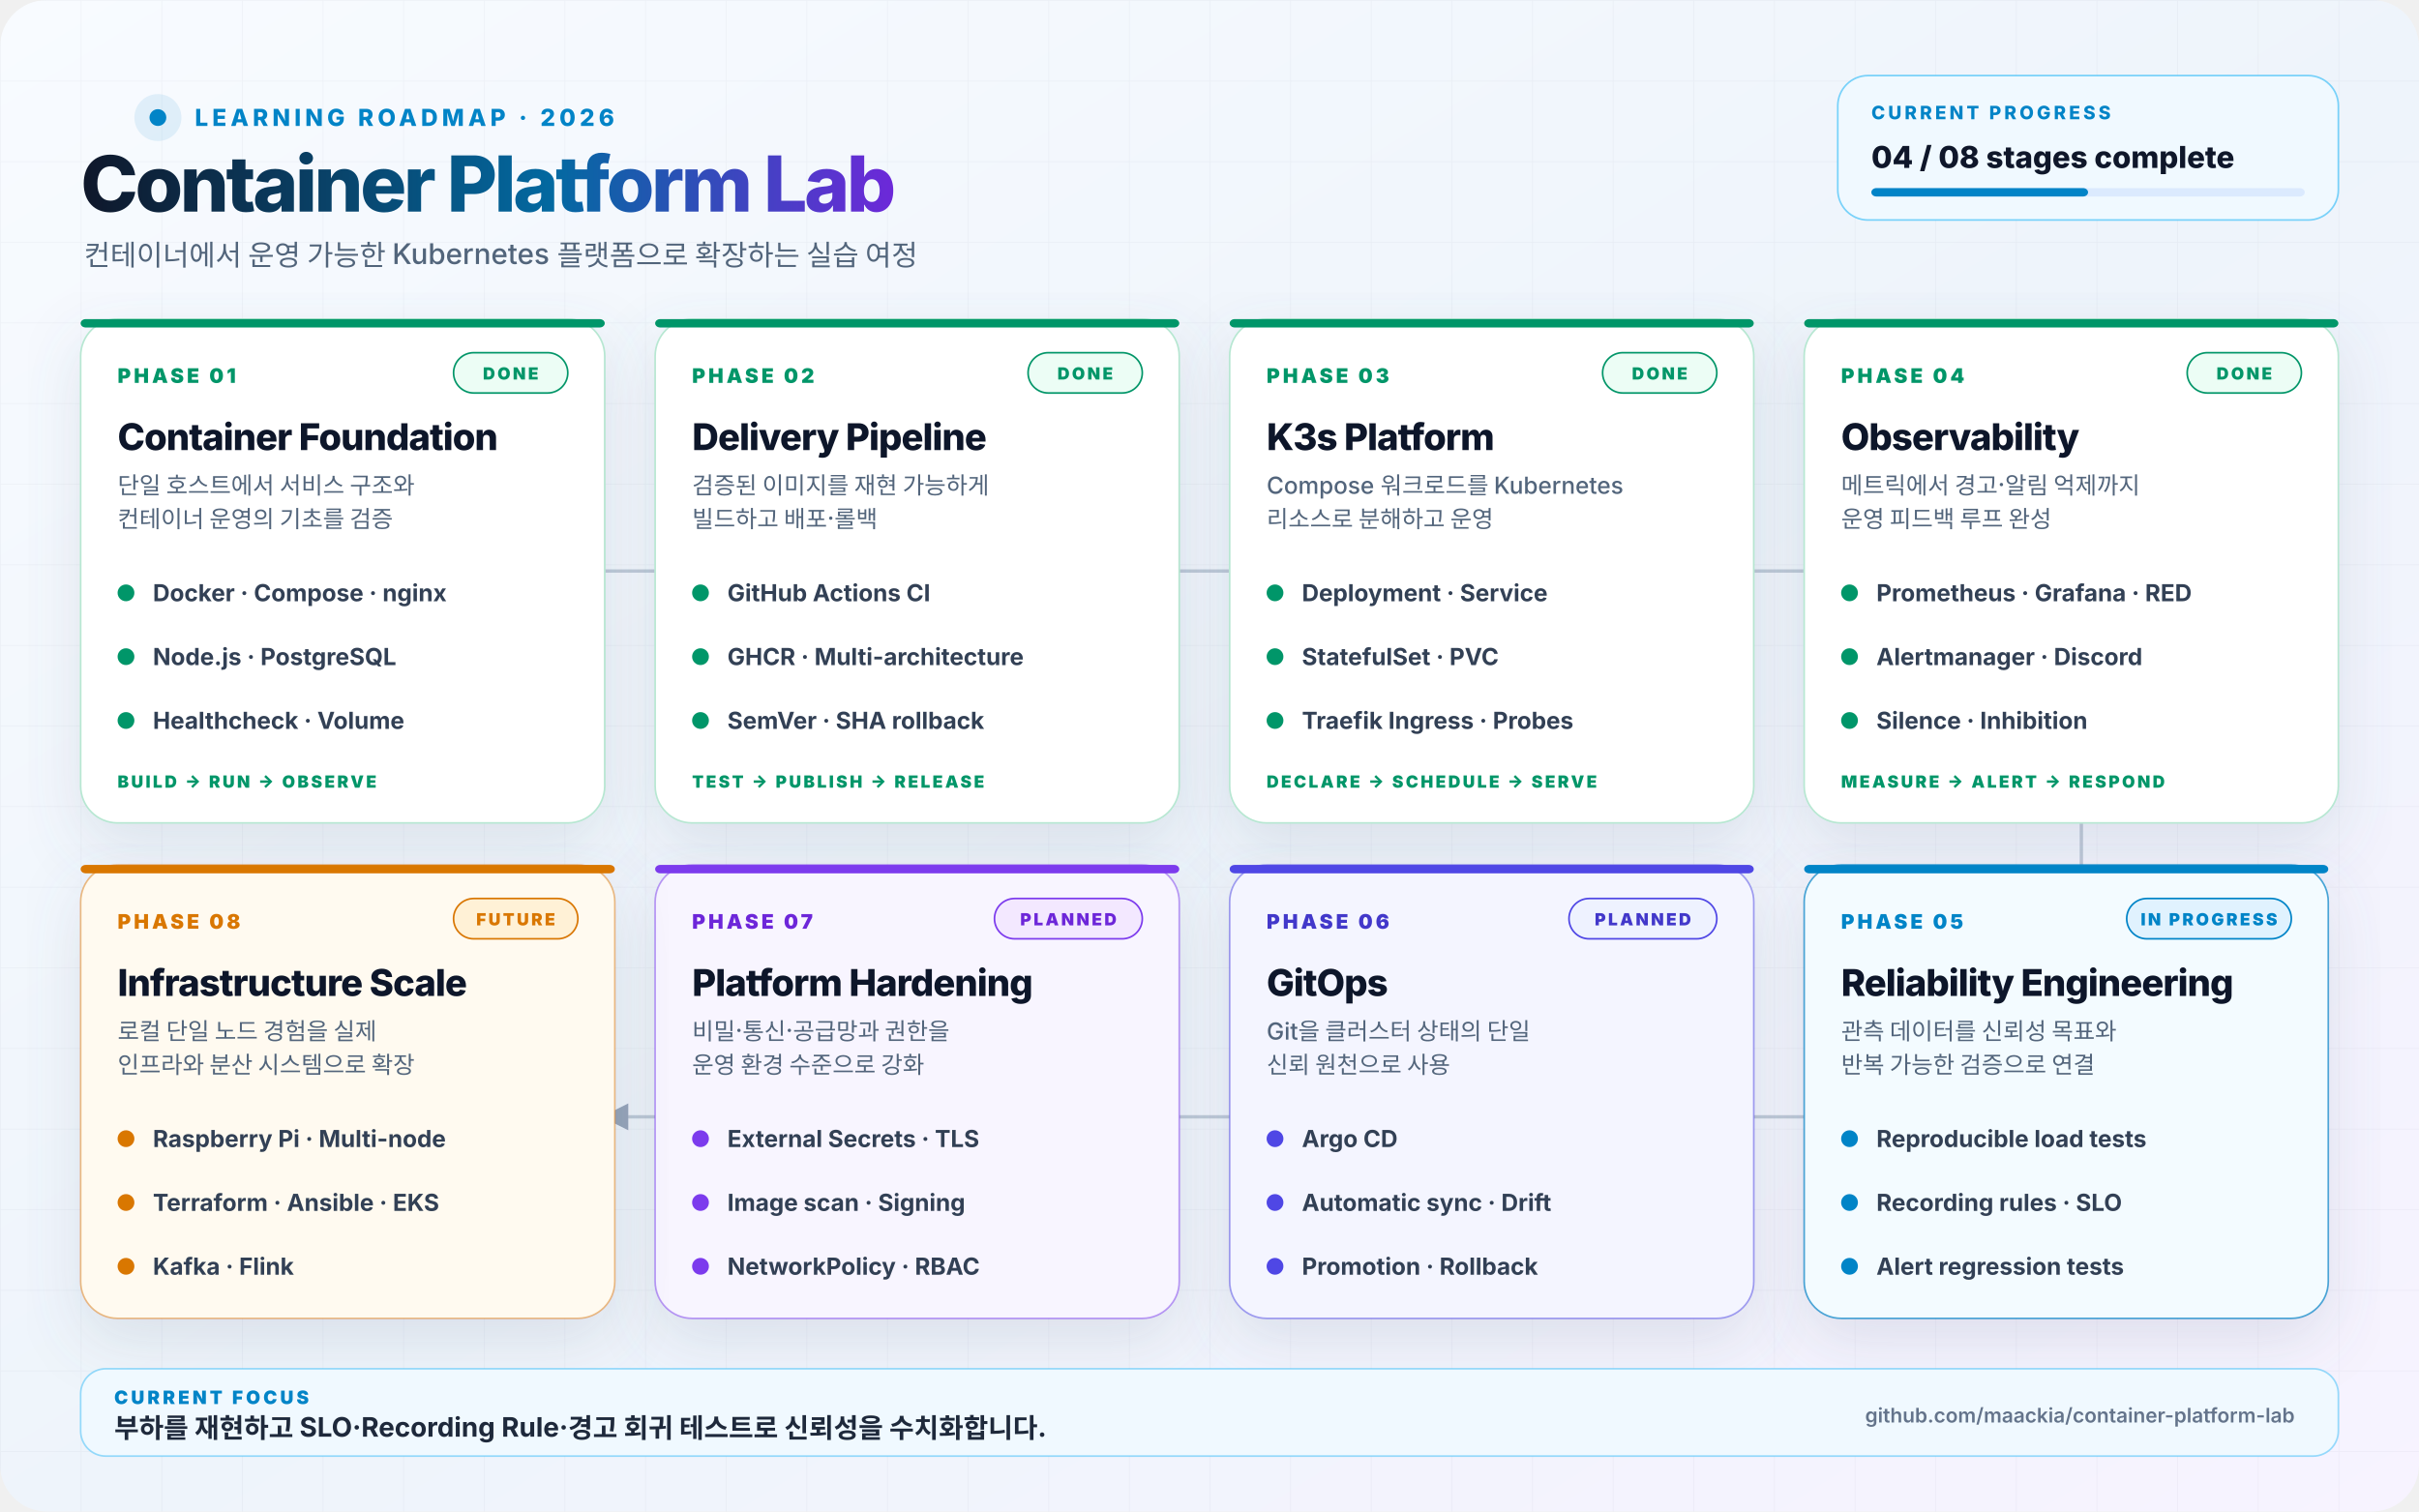
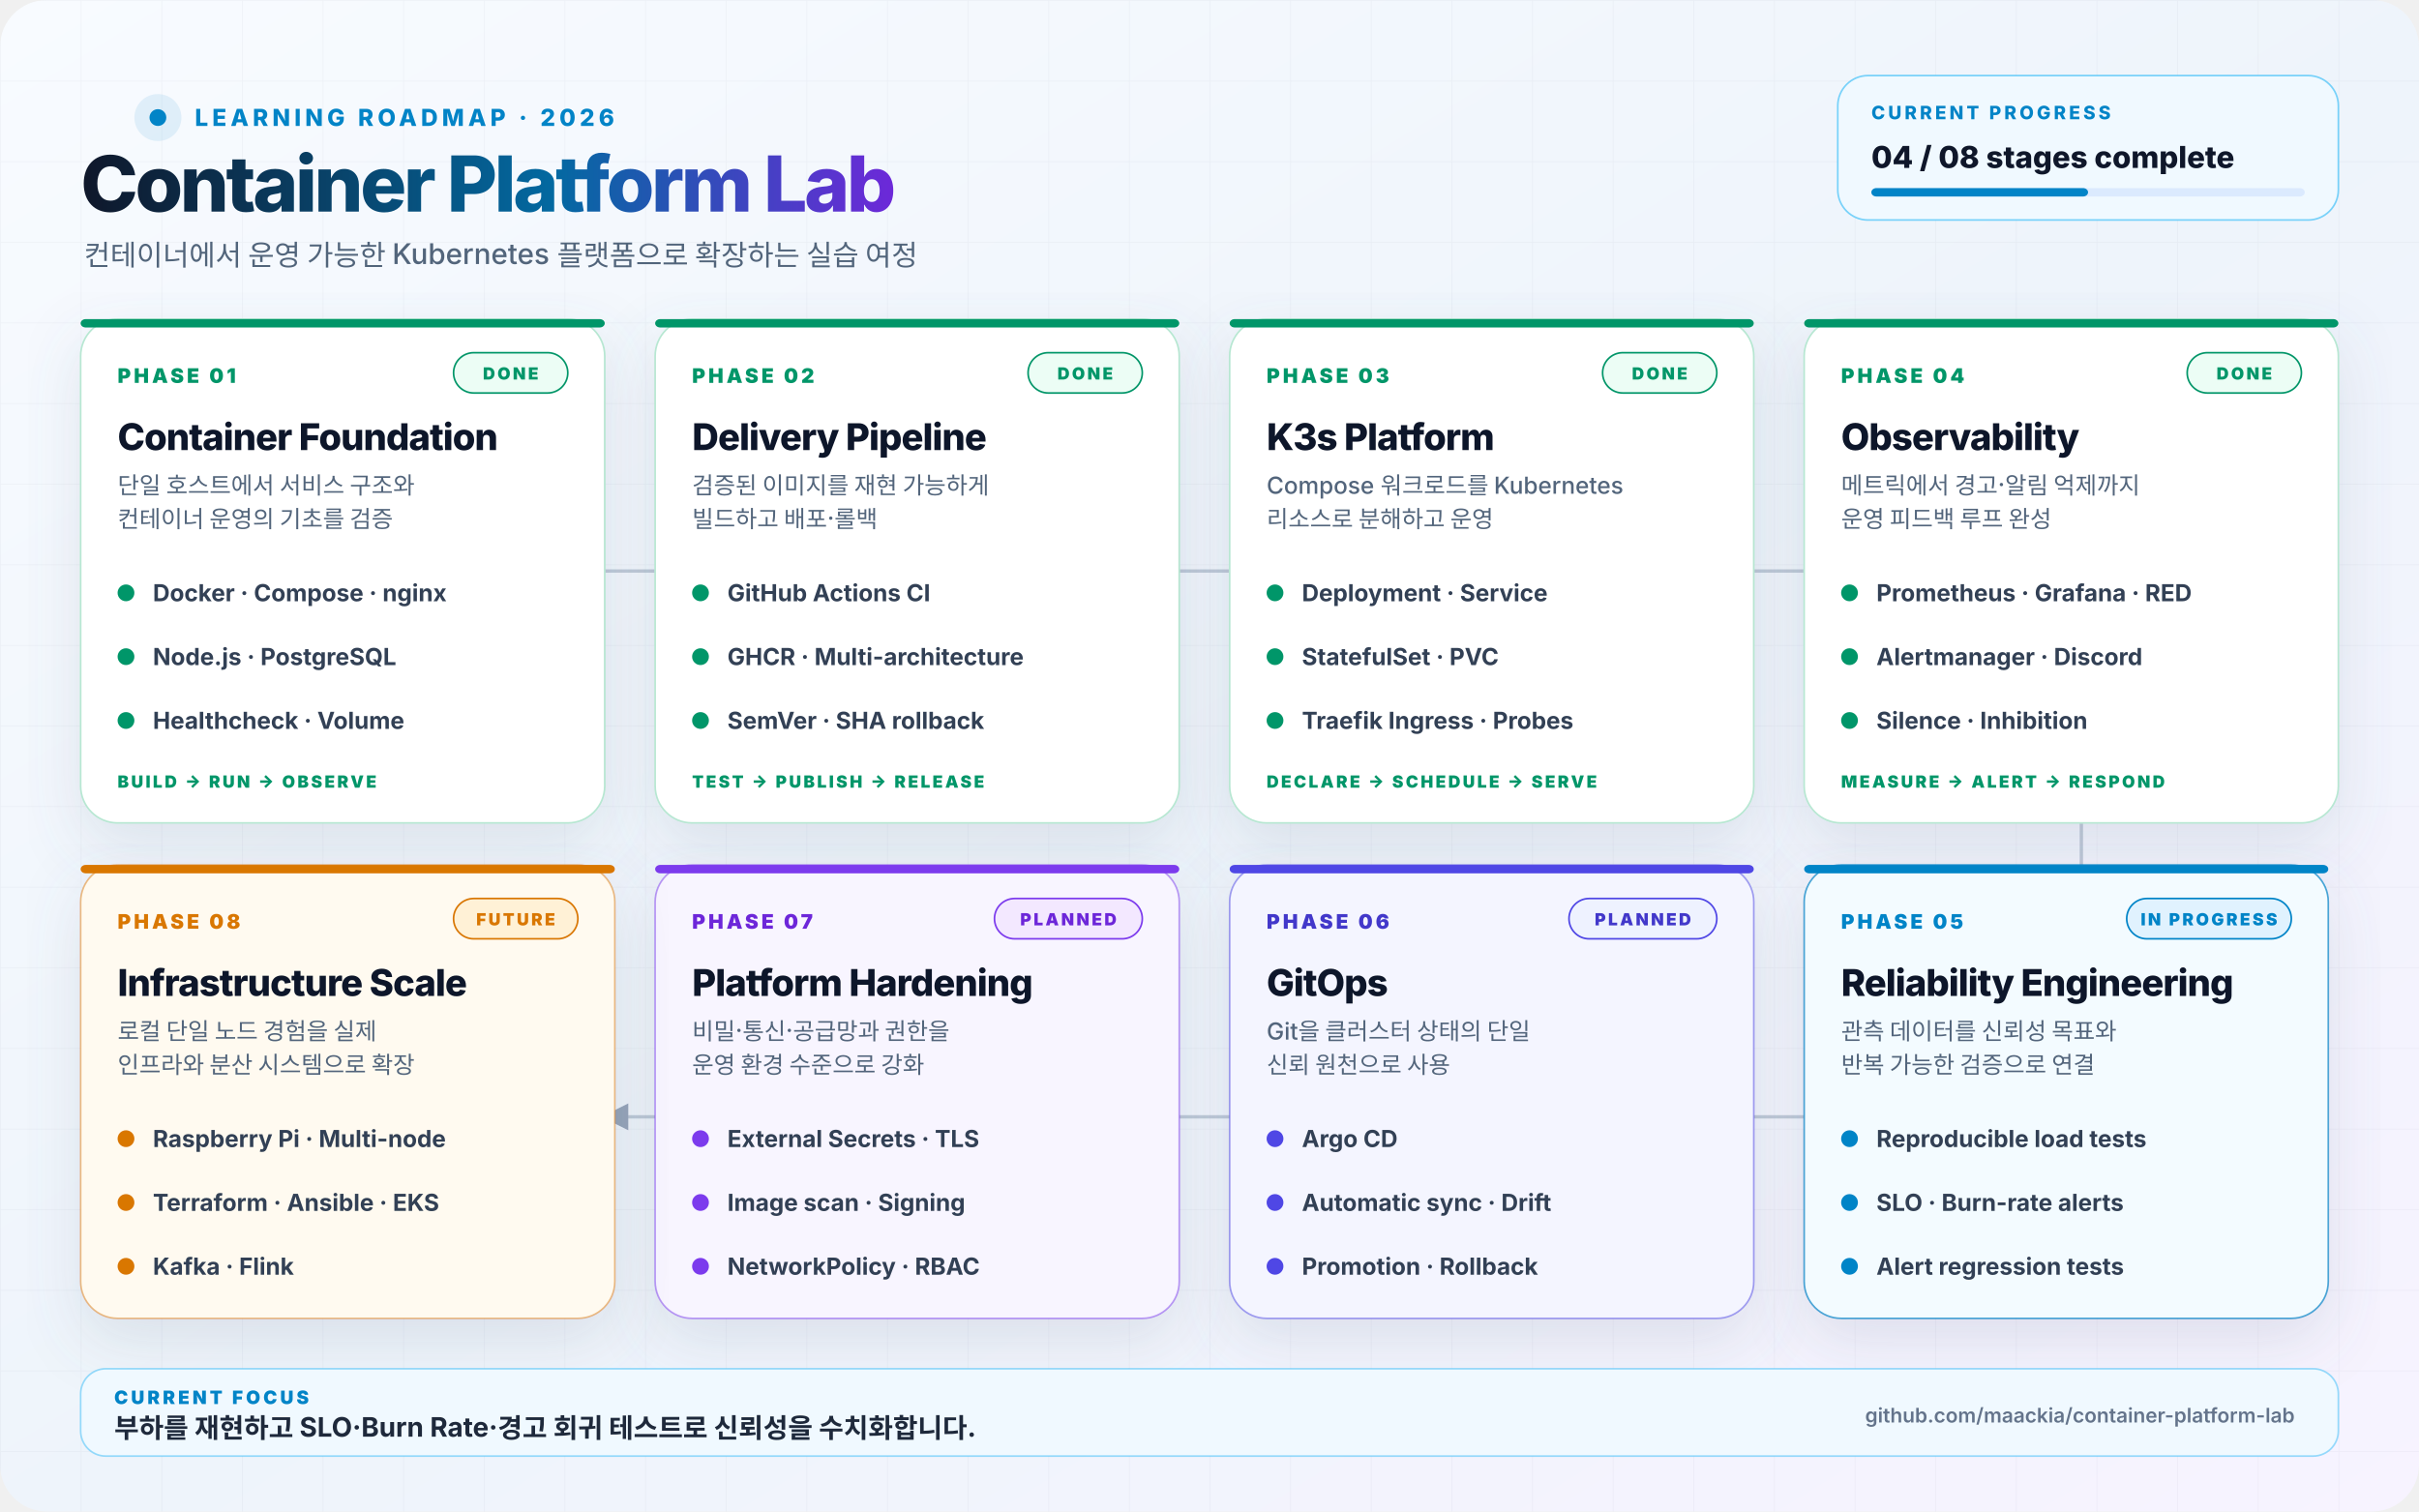
<svg xmlns="http://www.w3.org/2000/svg" width="1440" height="900" viewBox="0 0 1440 900" role="img" aria-labelledby="title desc">
  <defs>
    <linearGradient id="background" x1="0" y1="0" x2="1" y2="1">
      <stop offset="0" stop-color="#f8fbff" />
      <stop offset="0.52" stop-color="#eef4fb" />
      <stop offset="1" stop-color="#f7f3ff" />
    </linearGradient>
    <linearGradient id="headline" x1="0" y1="0" x2="1" y2="0">
      <stop offset="0" stop-color="#0f172a" />
      <stop offset="0.58" stop-color="#0369a1" />
      <stop offset="1" stop-color="#6d28d9" />
    </linearGradient>
    <pattern id="grid" width="48" height="48" patternUnits="userSpaceOnUse">
      <path d="M48 0H0V48" fill="none" stroke="#0f172a" stroke-opacity="0.035" />
    </pattern>
    <filter id="shadow" x="-10%" y="-10%" width="120%" height="130%">
      <feDropShadow dx="0" dy="14" stdDeviation="18" flood-color="#64748b" flood-opacity="0.16" />
    </filter>
    <marker id="arrow" viewBox="0 0 8 8" refX="7" refY="4" markerWidth="8" markerHeight="8" orient="auto-start-reverse">
      <path d="M0 0L8 4L0 8Z" fill="#94a3b8" />
    </marker>
    <style>
      text { font-family: Inter, Pretendard, "Apple SD Gothic Neo", system-ui, sans-serif; }
      .eyebrow { font-size: 14px; font-weight: 800; letter-spacing: 2.4px; fill: #0284c7; }
      .headline { font-size: 46px; font-weight: 800; letter-spacing: -1.8px; fill: url(#headline); }
      .lead { font-size: 17px; font-weight: 500; fill: #52657b; }
      .progress-label { font-size: 11px; font-weight: 800; letter-spacing: 1.8px; fill: #0284c7; }
      .progress-main { font-size: 18px; font-weight: 800; fill: #0f172a; }
      .phase { font-size: 12px; font-weight: 900; letter-spacing: 1.8px; }
      .status { font-size: 10px; font-weight: 900; letter-spacing: 1.4px; }
      .card-title { font-size: 22px; font-weight: 800; letter-spacing: -0.5px; fill: #0f172a; }
      .card-copy { font-size: 14px; font-weight: 500; fill: #52657b; }
      .item { font-size: 14px; font-weight: 650; fill: #334155; }
      .focus-kicker { font-size: 11px; font-weight: 900; letter-spacing: 1.8px; fill: #0284c7; }
      .focus-copy { font-size: 16px; font-weight: 700; fill: #1e293b; }
      .footer { font-size: 12px; font-weight: 600; fill: #64748b; }
    </style>
  </defs>
  <rect width="1440" height="900" rx="28" fill="url(#background)" />
  <rect width="1440" height="900" rx="28" fill="url(#grid)" />
  <circle cx="94" cy="70" r="5" fill="#0284c7" />
  <circle cx="94" cy="70" r="14" fill="#0284c7" opacity="0.10" />
  <text x="116" y="75" class="eyebrow">LEARNING ROADMAP · 2026</text>
  <text x="48" y="126" class="headline">Container Platform Lab</text>
  <text x="50" y="158" class="lead">컨테이너에서 운영 가능한 Kubernetes 플랫폼으로 확장하는 실습 여정</text>
  <g transform="translate(1094 45)">
    <rect width="298" height="86" rx="18" fill="#f0f9ff" stroke="#38bdf8" stroke-opacity="0.65" />
    <text x="20" y="26" class="progress-label">CURRENT PROGRESS</text>
    <text x="20" y="55" class="progress-main">04 / 08 stages complete</text>
    <rect x="20" y="67" width="258" height="5" rx="3" fill="#dbeafe" />
    <rect x="20" y="67" width="129" height="5" rx="3" fill="#0284c7" />
  </g>
  <path d="M360 340H390M702 340H732M1044 340H1074M1239 490V515M1074 665H1044M732 665H702M390 665H360" fill="none" stroke="#94a3b8" stroke-opacity="0.55" stroke-width="2" marker-end="url(#arrow)" />
  <g transform="translate(48 190)" filter="url(#shadow)">
    <rect width="312" height="300" rx="22" fill="#ffffff" stroke="#b7e7d2" />
    <rect width="312" height="5" rx="3" fill="#059669" />
    <text x="22" y="38" class="phase" fill="#059669">PHASE 01</text>
    <rect x="222" y="20" width="68" height="24" rx="12" fill="#ecfdf5" stroke="#059669" />
    <text x="256" y="36" text-anchor="middle" class="status" fill="#059669">DONE</text>
    <text x="22" y="78" class="card-title">Container Foundation</text>
    <text x="22" y="104" class="card-copy">단일 호스트에서 서비스 구조와</text>
    <text x="22" y="124" class="card-copy">컨테이너 운영의 기초를 검증</text>
    <circle cx="27" cy="163" r="5" fill="#059669" />
    <text x="43" y="168" class="item">Docker · Compose · nginx</text>
    <circle cx="27" cy="201" r="5" fill="#059669" />
    <text x="43" y="206" class="item">Node.js · PostgreSQL</text>
    <circle cx="27" cy="239" r="5" fill="#059669" />
    <text x="43" y="244" class="item">Healthcheck · Volume</text>
    <text x="22" y="279" class="status" fill="#059669">BUILD → RUN → OBSERVE</text>
  </g>
  <g transform="translate(390 190)" filter="url(#shadow)">
    <rect width="312" height="300" rx="22" fill="#ffffff" stroke="#b7e7d2" />
    <rect width="312" height="5" rx="3" fill="#059669" />
    <text x="22" y="38" class="phase" fill="#059669">PHASE 02</text>
    <rect x="222" y="20" width="68" height="24" rx="12" fill="#ecfdf5" stroke="#059669" />
    <text x="256" y="36" text-anchor="middle" class="status" fill="#059669">DONE</text>
    <text x="22" y="78" class="card-title">Delivery Pipeline</text>
    <text x="22" y="104" class="card-copy">검증된 이미지를 재현 가능하게</text>
    <text x="22" y="124" class="card-copy">빌드하고 배포·롤백</text>
    <circle cx="27" cy="163" r="5" fill="#059669" />
    <text x="43" y="168" class="item">GitHub Actions CI</text>
    <circle cx="27" cy="201" r="5" fill="#059669" />
    <text x="43" y="206" class="item">GHCR · Multi-architecture</text>
    <circle cx="27" cy="239" r="5" fill="#059669" />
    <text x="43" y="244" class="item">SemVer · SHA rollback</text>
    <text x="22" y="279" class="status" fill="#059669">TEST → PUBLISH → RELEASE</text>
  </g>
  <g transform="translate(732 190)" filter="url(#shadow)">
    <rect width="312" height="300" rx="22" fill="#ffffff" stroke="#b7e7d2" />
    <rect width="312" height="5" rx="3" fill="#059669" />
    <text x="22" y="38" class="phase" fill="#059669">PHASE 03</text>
    <rect x="222" y="20" width="68" height="24" rx="12" fill="#ecfdf5" stroke="#059669" />
    <text x="256" y="36" text-anchor="middle" class="status" fill="#059669">DONE</text>
    <text x="22" y="78" class="card-title">K3s Platform</text>
    <text x="22" y="104" class="card-copy">Compose 워크로드를 Kubernetes</text>
    <text x="22" y="124" class="card-copy">리소스로 분해하고 운영</text>
    <circle cx="27" cy="163" r="5" fill="#059669" />
    <text x="43" y="168" class="item">Deployment · Service</text>
    <circle cx="27" cy="201" r="5" fill="#059669" />
    <text x="43" y="206" class="item">StatefulSet · PVC</text>
    <circle cx="27" cy="239" r="5" fill="#059669" />
    <text x="43" y="244" class="item">Traefik Ingress · Probes</text>
    <text x="22" y="279" class="status" fill="#059669">DECLARE → SCHEDULE → SERVE</text>
  </g>
  <g transform="translate(1074 190)" filter="url(#shadow)">
    <rect width="318" height="300" rx="22" fill="#ffffff" stroke="#b7e7d2" />
    <rect width="318" height="5" rx="3" fill="#059669" />
    <text x="22" y="38" class="phase" fill="#059669">PHASE 04</text>
    <rect x="228" y="20" width="68" height="24" rx="12" fill="#ecfdf5" stroke="#059669" />
    <text x="262" y="36" text-anchor="middle" class="status" fill="#059669">DONE</text>
    <text x="22" y="78" class="card-title">Observability</text>
    <text x="22" y="104" class="card-copy">메트릭에서 경고·알림 억제까지</text>
    <text x="22" y="124" class="card-copy">운영 피드백 루프 완성</text>
    <circle cx="27" cy="163" r="5" fill="#059669" />
    <text x="43" y="168" class="item">Prometheus · Grafana · RED</text>
    <circle cx="27" cy="201" r="5" fill="#059669" />
    <text x="43" y="206" class="item">Alertmanager · Discord</text>
    <circle cx="27" cy="239" r="5" fill="#059669" />
    <text x="43" y="244" class="item">Silence · Inhibition</text>
    <text x="22" y="279" class="status" fill="#059669">MEASURE → ALERT → RESPOND</text>
  </g>
  <g transform="translate(1074 515)" filter="url(#shadow)">
    <rect width="312" height="270" rx="22" fill="#f3fbff" stroke="#0284c7" stroke-opacity="0.7" />
    <rect width="312" height="5" rx="3" fill="#0284c7" />
    <text x="22" y="38" class="phase" fill="#0284c7">PHASE 05</text>
    <rect x="192" y="20" width="98" height="24" rx="12" fill="#e0f2fe" stroke="#0284c7" />
    <text x="241" y="36" text-anchor="middle" class="status" fill="#0284c7">IN PROGRESS</text>
    <text x="22" y="78" class="card-title">Reliability Engineering</text>
    <text x="22" y="104" class="card-copy">관측 데이터를 신뢰성 목표와</text>
    <text x="22" y="124" class="card-copy">반복 가능한 검증으로 연결</text>
    <circle cx="27" cy="163" r="5" fill="#0284c7" />
    <text x="43" y="168" class="item">Reproducible load tests</text>
    <circle cx="27" cy="201" r="5" fill="#0284c7" />
-     <text x="43" y="206" class="item">Recording rules · SLO</text>
+     <text x="43" y="206" class="item">SLO · Burn-rate alerts</text>
    <circle cx="27" cy="239" r="5" fill="#0284c7" />
    <text x="43" y="244" class="item">Alert regression tests</text>
  </g>
  <g transform="translate(732 515)" filter="url(#shadow)">
    <rect width="312" height="270" rx="22" fill="#f4f5ff" stroke="#4f46e5" stroke-opacity="0.5" />
    <rect width="312" height="5" rx="3" fill="#4f46e5" />
    <text x="22" y="38" class="phase" fill="#4338ca">PHASE 06</text>
    <rect x="202" y="20" width="88" height="24" rx="12" fill="#eef2ff" stroke="#4f46e5" />
    <text x="246" y="36" text-anchor="middle" class="status" fill="#4338ca">PLANNED</text>
    <text x="22" y="78" class="card-title">GitOps</text>
    <text x="22" y="104" class="card-copy">Git을 클러스터 상태의 단일</text>
    <text x="22" y="124" class="card-copy">신뢰 원천으로 사용</text>
    <circle cx="27" cy="163" r="5" fill="#4f46e5" />
    <text x="43" y="168" class="item">Argo CD</text>
    <circle cx="27" cy="201" r="5" fill="#4f46e5" />
    <text x="43" y="206" class="item">Automatic sync · Drift</text>
    <circle cx="27" cy="239" r="5" fill="#4f46e5" />
    <text x="43" y="244" class="item">Promotion · Rollback</text>
  </g>
  <g transform="translate(390 515)" filter="url(#shadow)">
    <rect width="312" height="270" rx="22" fill="#f8f5ff" stroke="#7c3aed" stroke-opacity="0.5" />
    <rect width="312" height="5" rx="3" fill="#7c3aed" />
    <text x="22" y="38" class="phase" fill="#6d28d9">PHASE 07</text>
    <rect x="202" y="20" width="88" height="24" rx="12" fill="#f3e8ff" stroke="#7c3aed" />
    <text x="246" y="36" text-anchor="middle" class="status" fill="#6d28d9">PLANNED</text>
    <text x="22" y="78" class="card-title">Platform Hardening</text>
    <text x="22" y="104" class="card-copy">비밀·통신·공급망과 권한을</text>
    <text x="22" y="124" class="card-copy">운영 환경 수준으로 강화</text>
    <circle cx="27" cy="163" r="5" fill="#7c3aed" />
    <text x="43" y="168" class="item">External Secrets · TLS</text>
    <circle cx="27" cy="201" r="5" fill="#7c3aed" />
    <text x="43" y="206" class="item">Image scan · Signing</text>
    <circle cx="27" cy="239" r="5" fill="#7c3aed" />
    <text x="43" y="244" class="item">NetworkPolicy · RBAC</text>
  </g>
  <g transform="translate(48 515)" filter="url(#shadow)">
    <rect width="318" height="270" rx="22" fill="#fffaf0" stroke="#d97706" stroke-opacity="0.48" />
    <rect width="318" height="5" rx="3" fill="#d97706" />
    <text x="22" y="38" class="phase" fill="#d97706">PHASE 08</text>
    <rect x="222" y="20" width="74" height="24" rx="12" fill="#fff1d6" stroke="#d97706" />
    <text x="259" y="36" text-anchor="middle" class="status" fill="#d97706">FUTURE</text>
    <text x="22" y="78" class="card-title">Infrastructure Scale</text>
    <text x="22" y="104" class="card-copy">로컬 단일 노드 경험을 실제</text>
    <text x="22" y="124" class="card-copy">인프라와 분산 시스템으로 확장</text>
    <circle cx="27" cy="163" r="5" fill="#d97706" />
    <text x="43" y="168" class="item">Raspberry Pi · Multi-node</text>
    <circle cx="27" cy="201" r="5" fill="#d97706" />
    <text x="43" y="206" class="item">Terraform · Ansible · EKS</text>
    <circle cx="27" cy="239" r="5" fill="#d97706" />
    <text x="43" y="244" class="item">Kafka · Flink</text>
  </g>
  <g transform="translate(48 815)">
    <rect width="1344" height="52" rx="15" fill="#f0f9ff" stroke="#38bdf8" stroke-opacity="0.5" />
    <text x="20" y="21" class="focus-kicker">CURRENT FOCUS</text>
-     <text x="20" y="41" class="focus-copy">부하를 재현하고 SLO·Recording Rule·경고 회귀 테스트로 신뢰성을 수치화합니다.</text>
+     <text x="20" y="41" class="focus-copy">부하를 재현하고 SLO·Burn Rate·경고 회귀 테스트로 신뢰성을 수치화합니다.</text>
    <text x="1318" y="32" text-anchor="end" class="footer">github.com/maackia/container-platform-lab</text>
  </g>
</svg>
